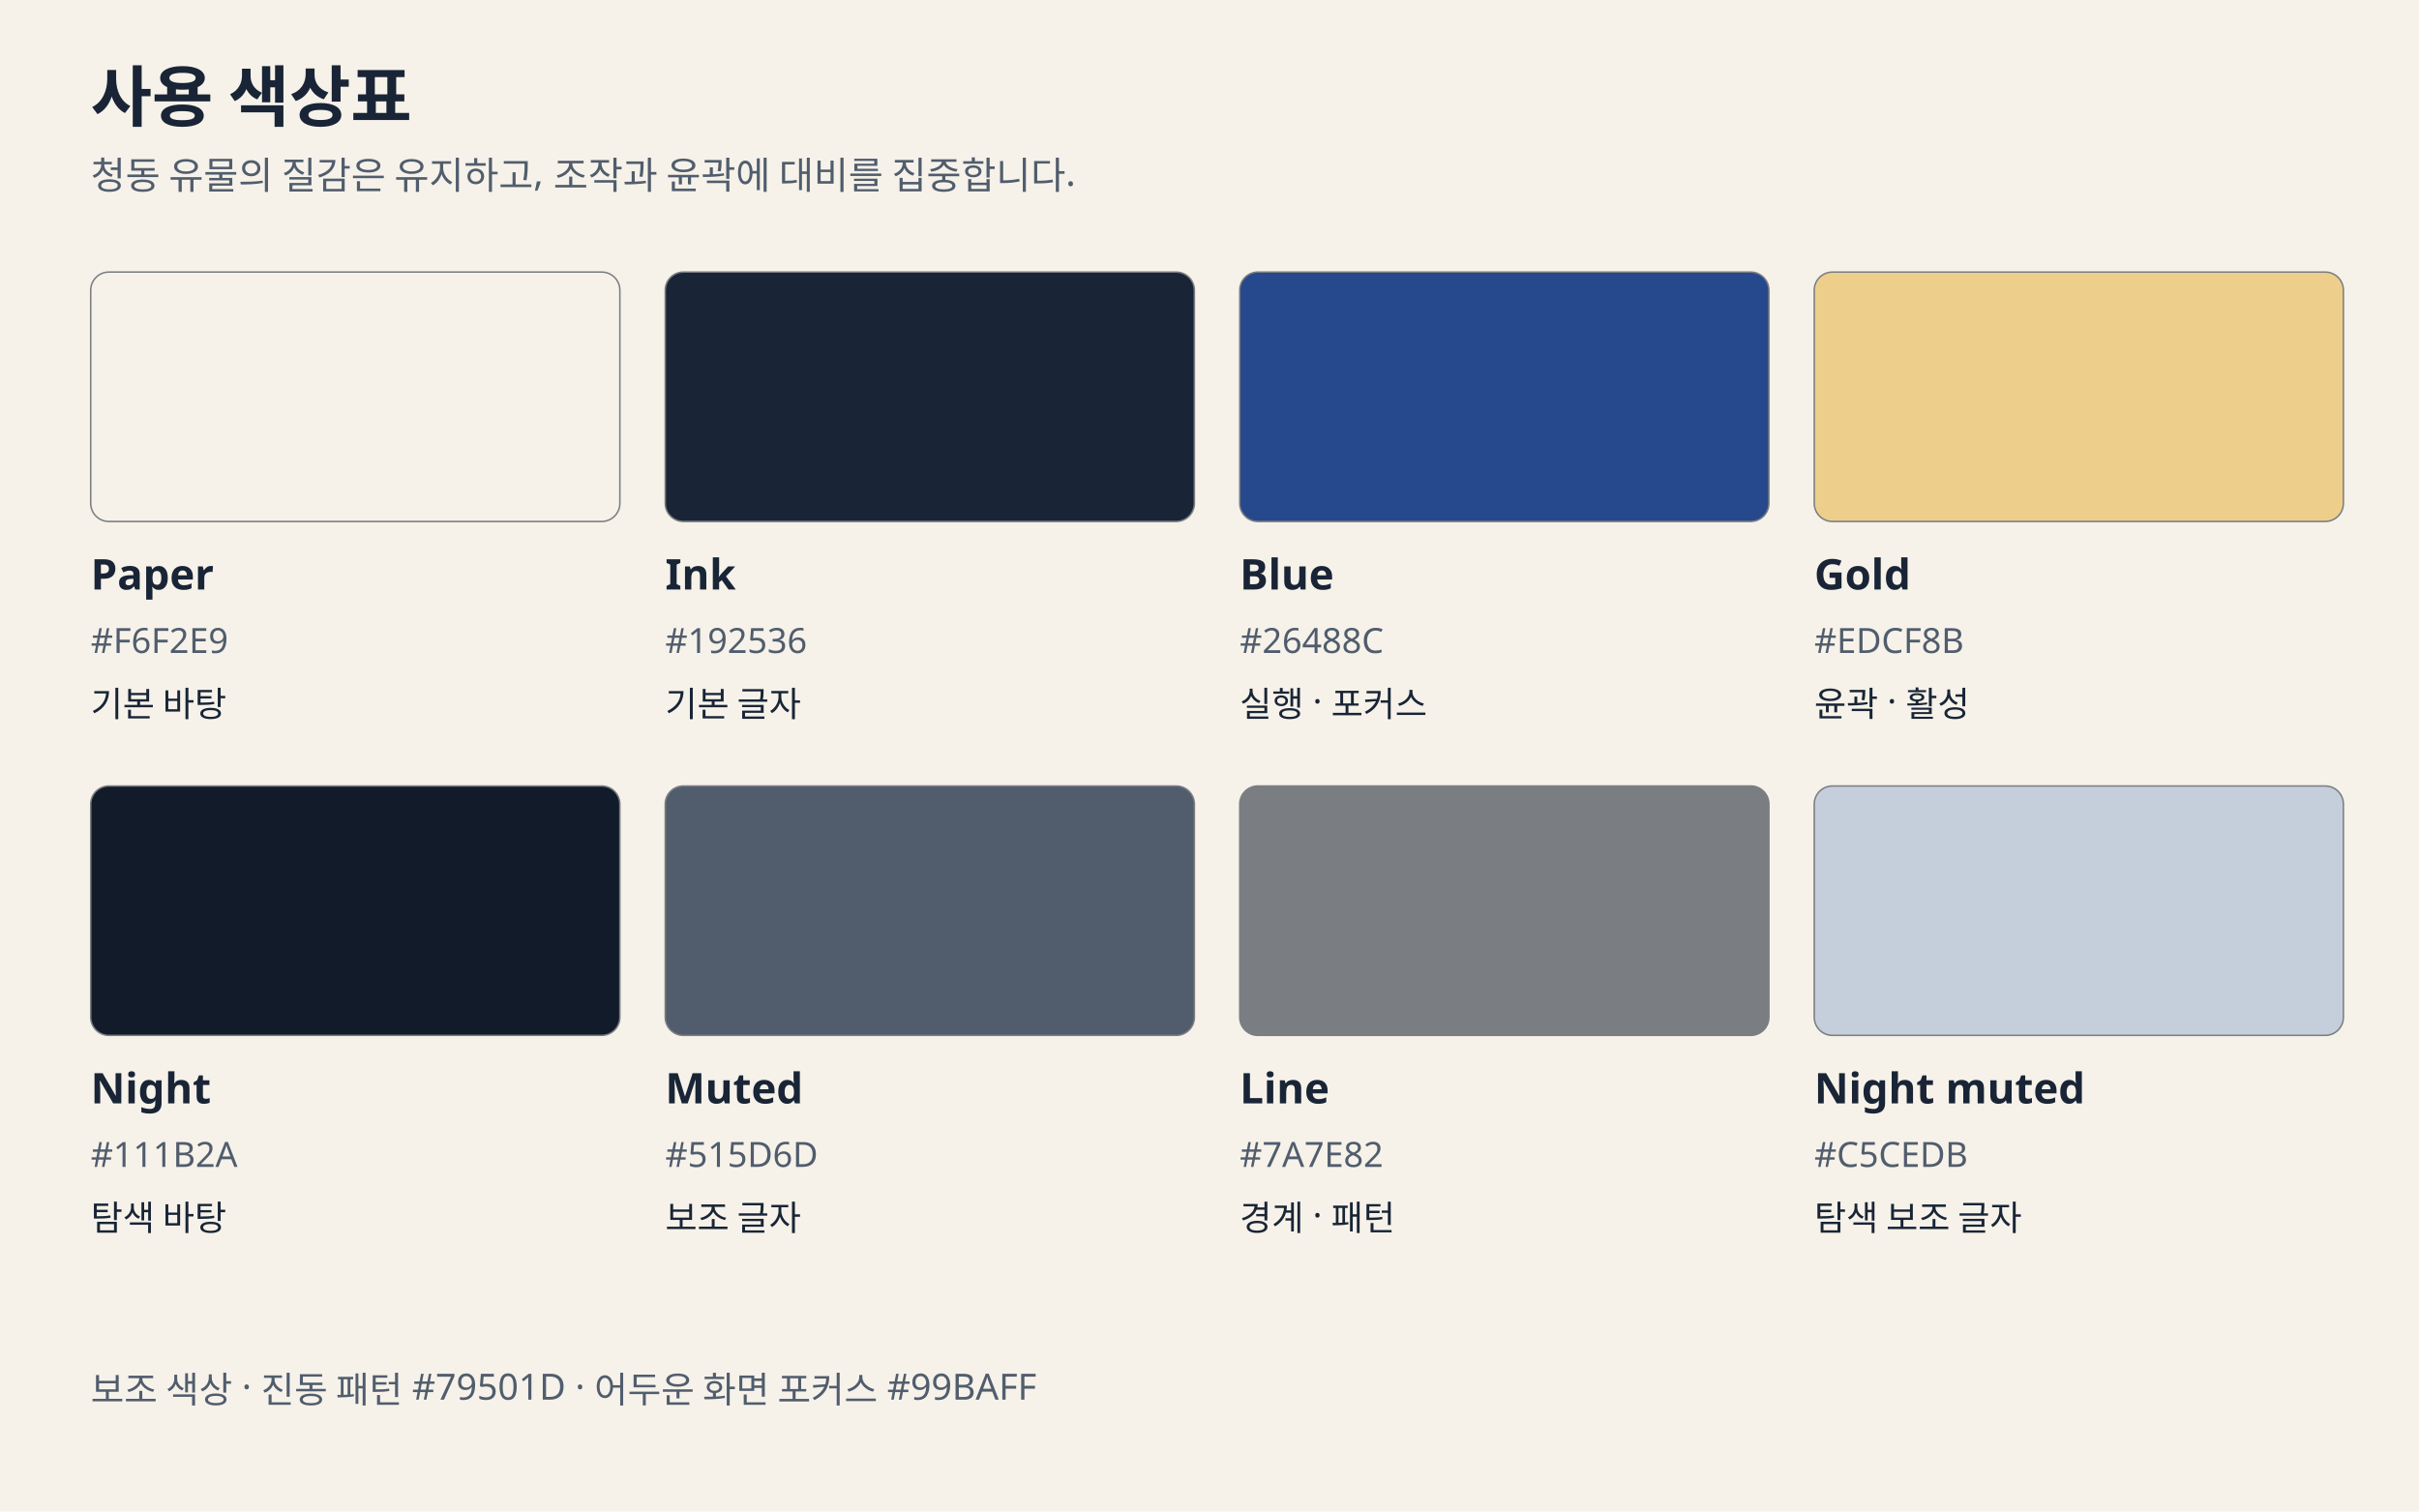
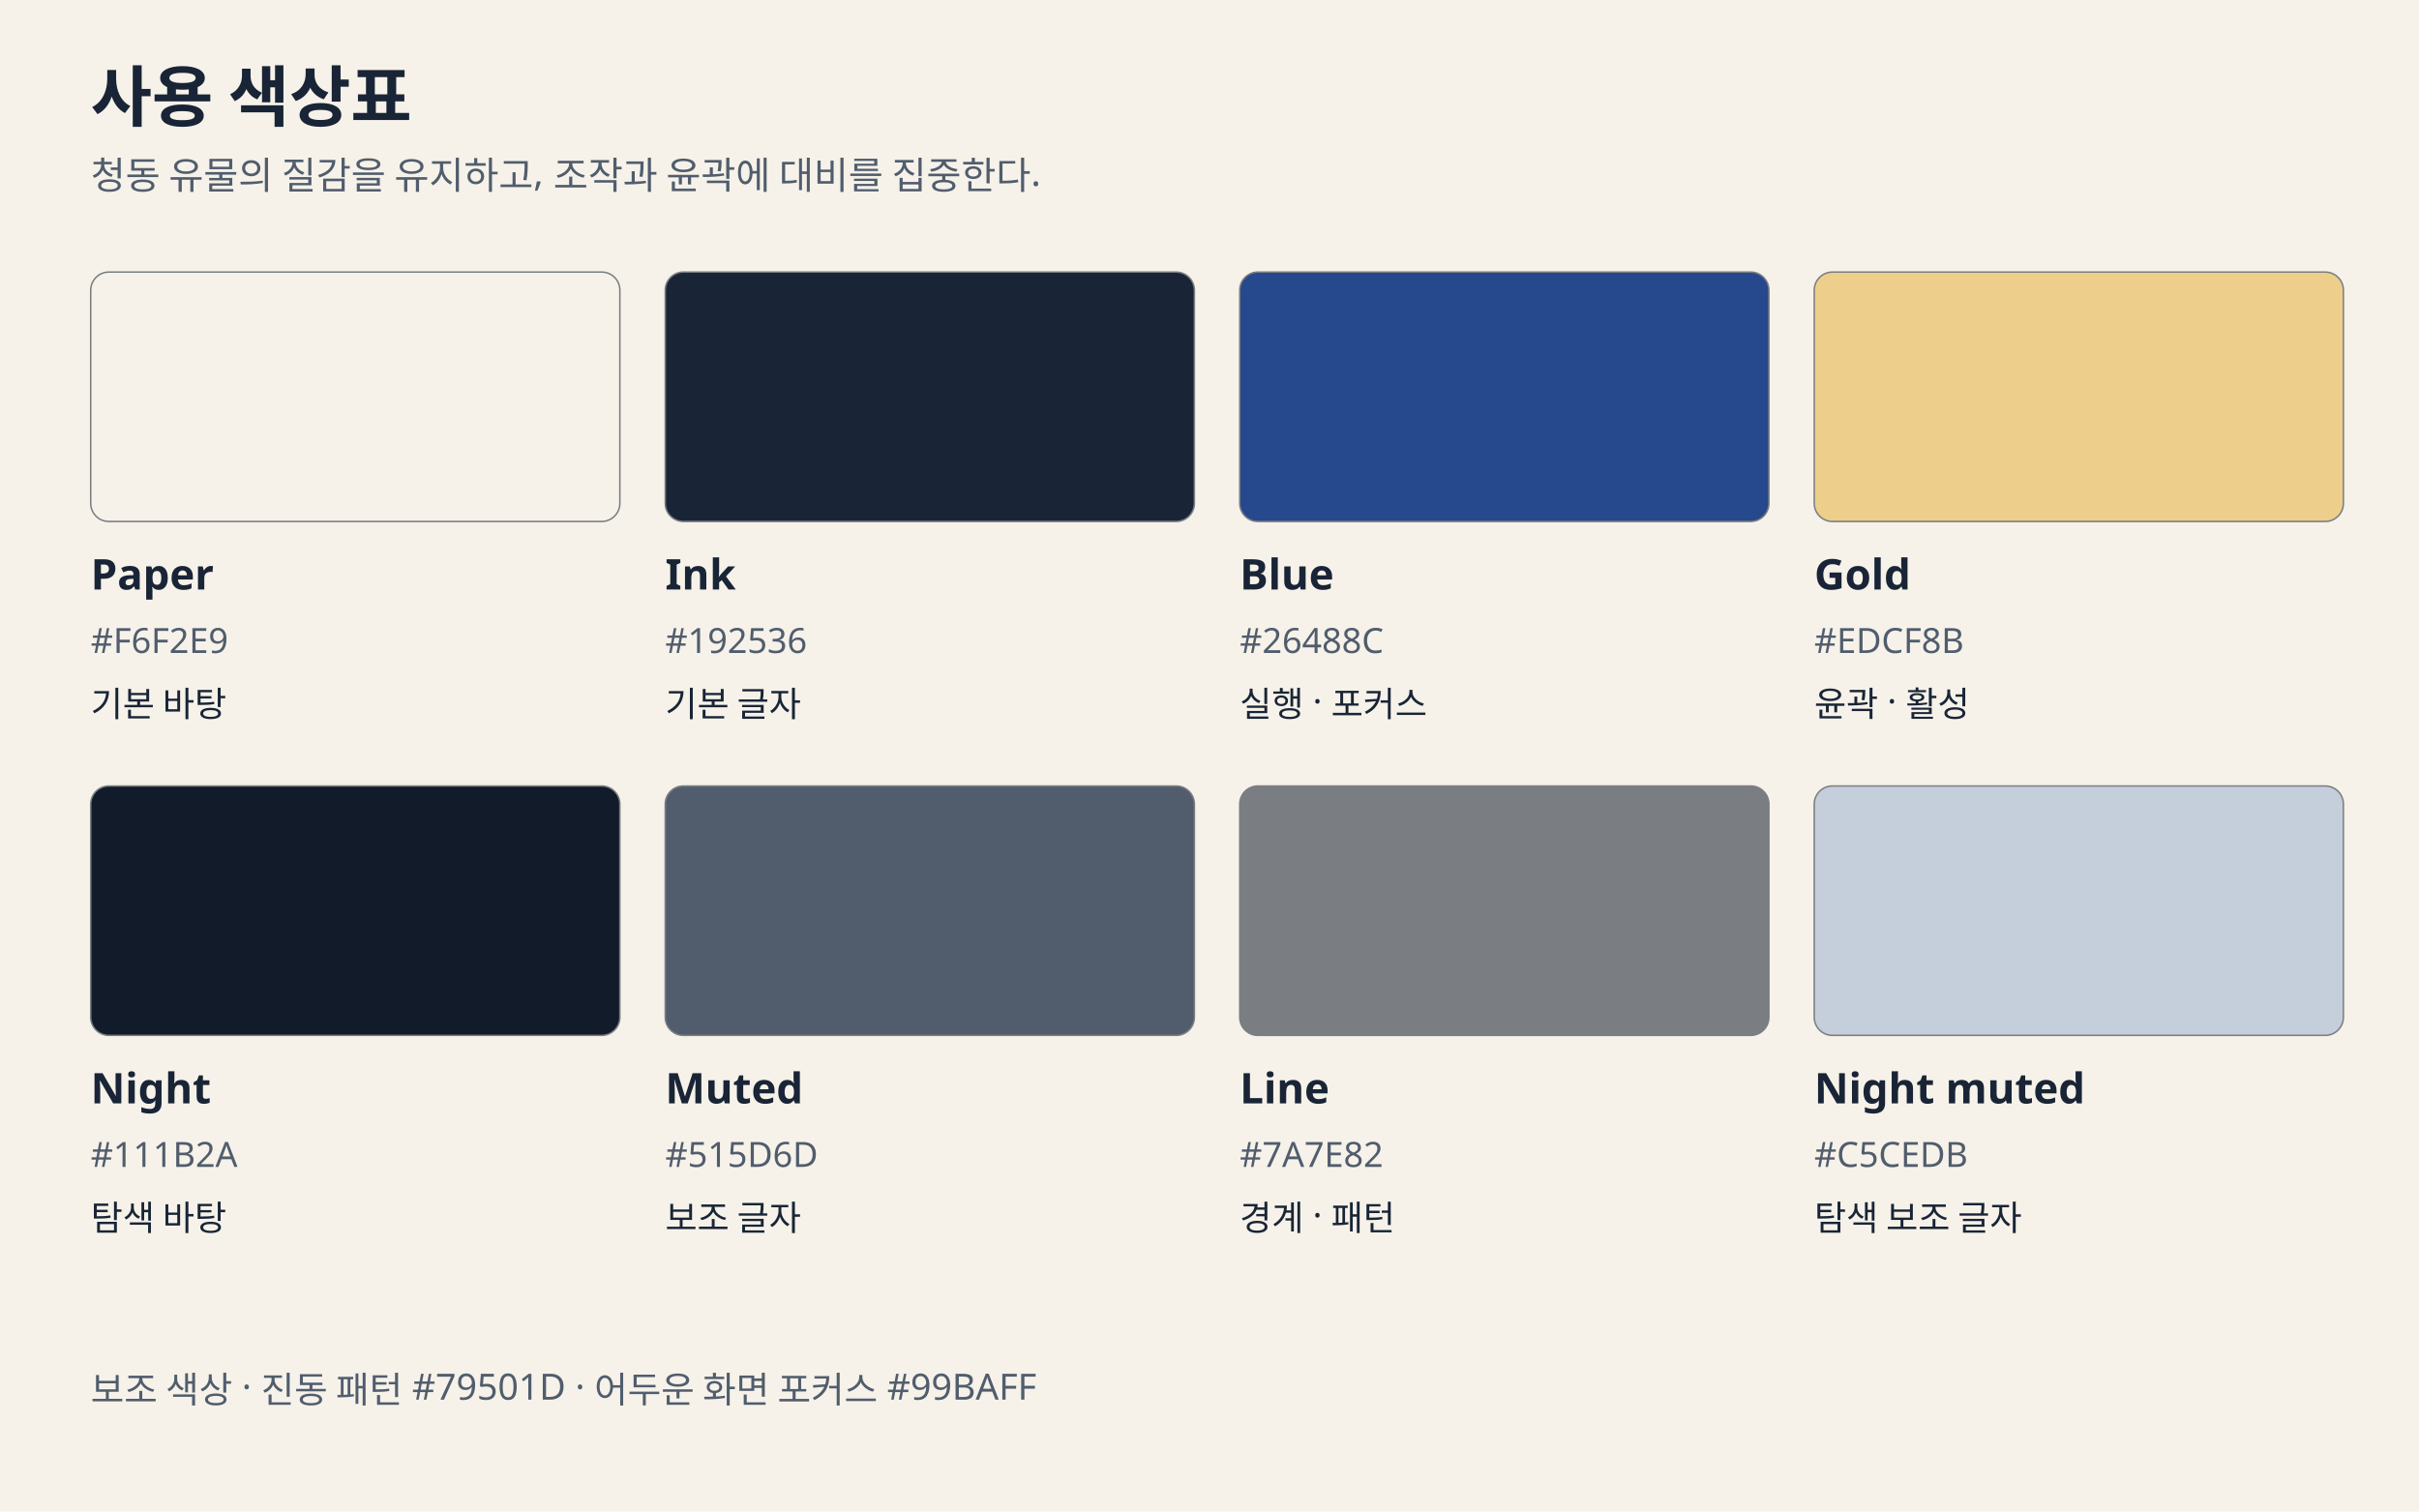
<svg xmlns="http://www.w3.org/2000/svg" width="1600" height="1000" viewBox="0 0 1600 1000">
  <style>text{font-family:"Apple SD Gothic Neo","Noto Sans KR",sans-serif}</style>
  <rect x="0" y="0" width="1600" height="1000" fill="#f6f2e9" stroke="none" rx="0" />
  <text x="60" y="80" font-size="44" fill="#192536" font-weight="700">사용 색상표</text>
-   <text x="60" y="125" font-size="25" fill="#515d6d" font-weight="400">청동 유물의 질감은 유지하고, 조작과 윤곽에 대비를 집중합니다.</text>
+   <text x="60" y="125" font-size="25" fill="#515d6d" font-weight="400">청동 유물의 질감을 유지하고, 조작과 윤곽에 대비를 집중한다.</text>
  <rect x="60" y="180" width="350" height="165" fill="#f6f2e9" stroke="#7a7e82" rx="12" />
  <text x="60" y="390" font-size="28" fill="#192536" font-weight="700">Paper</text>
  <text x="60" y="432" font-size="23" fill="#515d6d" font-weight="400">#F6F2E9</text>
  <text x="60" y="474" font-size="23" fill="#192536" font-weight="400">기본 바탕</text>
  <rect x="440" y="180" width="350" height="165" fill="#192536" stroke="#7a7e82" rx="12" />
  <text x="440" y="390" font-size="28" fill="#192536" font-weight="700">Ink</text>
  <text x="440" y="432" font-size="23" fill="#515d6d" font-weight="400">#192536</text>
  <text x="440" y="474" font-size="23" fill="#192536" font-weight="400">기본 글자</text>
  <rect x="820" y="180" width="350" height="165" fill="#26488c" stroke="#7a7e82" rx="12" />
  <text x="820" y="390" font-size="28" fill="#192536" font-weight="700">Blue</text>
  <text x="820" y="432" font-size="23" fill="#515d6d" font-weight="400">#26488C</text>
  <text x="820" y="474" font-size="23" fill="#192536" font-weight="400">실행 · 포커스</text>
  <rect x="1200" y="180" width="350" height="165" fill="#edcf8b" stroke="#7a7e82" rx="12" />
  <text x="1200" y="390" font-size="28" fill="#192536" font-weight="700">Gold</text>
  <text x="1200" y="432" font-size="23" fill="#515d6d" font-weight="400">#EDCF8B</text>
  <text x="1200" y="474" font-size="23" fill="#192536" font-weight="400">윤곽 · 활성</text>
  <rect x="60" y="520" width="350" height="165" fill="#111b2a" stroke="#7a7e82" rx="12" />
  <text x="60" y="730" font-size="28" fill="#192536" font-weight="700">Night</text>
  <text x="60" y="772" font-size="23" fill="#515d6d" font-weight="400">#111B2A</text>
  <text x="60" y="814" font-size="23" fill="#192536" font-weight="400">탐색 바탕</text>
  <rect x="440" y="520" width="350" height="165" fill="#515d6d" stroke="#7a7e82" rx="12" />
  <text x="440" y="730" font-size="28" fill="#192536" font-weight="700">Muted</text>
  <text x="440" y="772" font-size="23" fill="#515d6d" font-weight="400">#515D6D</text>
  <text x="440" y="814" font-size="23" fill="#192536" font-weight="400">보조 글자</text>
  <rect x="820" y="520" width="350" height="165" fill="#7a7e82" stroke="#7a7e82" rx="12" />
  <text x="820" y="730" font-size="28" fill="#192536" font-weight="700">Line</text>
  <text x="820" y="772" font-size="23" fill="#515d6d" font-weight="400">#7A7E82</text>
  <text x="820" y="814" font-size="23" fill="#192536" font-weight="400">경계 · 패턴</text>
  <rect x="1200" y="520" width="350" height="165" fill="#c5cedb" stroke="#7a7e82" rx="12" />
  <text x="1200" y="730" font-size="28" fill="#192536" font-weight="700">Night muted</text>
  <text x="1200" y="772" font-size="23" fill="#515d6d" font-weight="400">#C5CEDB</text>
  <text x="1200" y="814" font-size="23" fill="#192536" font-weight="400">탐색 보조 글자</text>
  <text x="60" y="928" font-size="24" fill="#515d6d" font-weight="400">보조 색상  ·  진동 패턴 #79501D  ·  어두운 화면 포커스 #99BAFF</text>
</svg>
